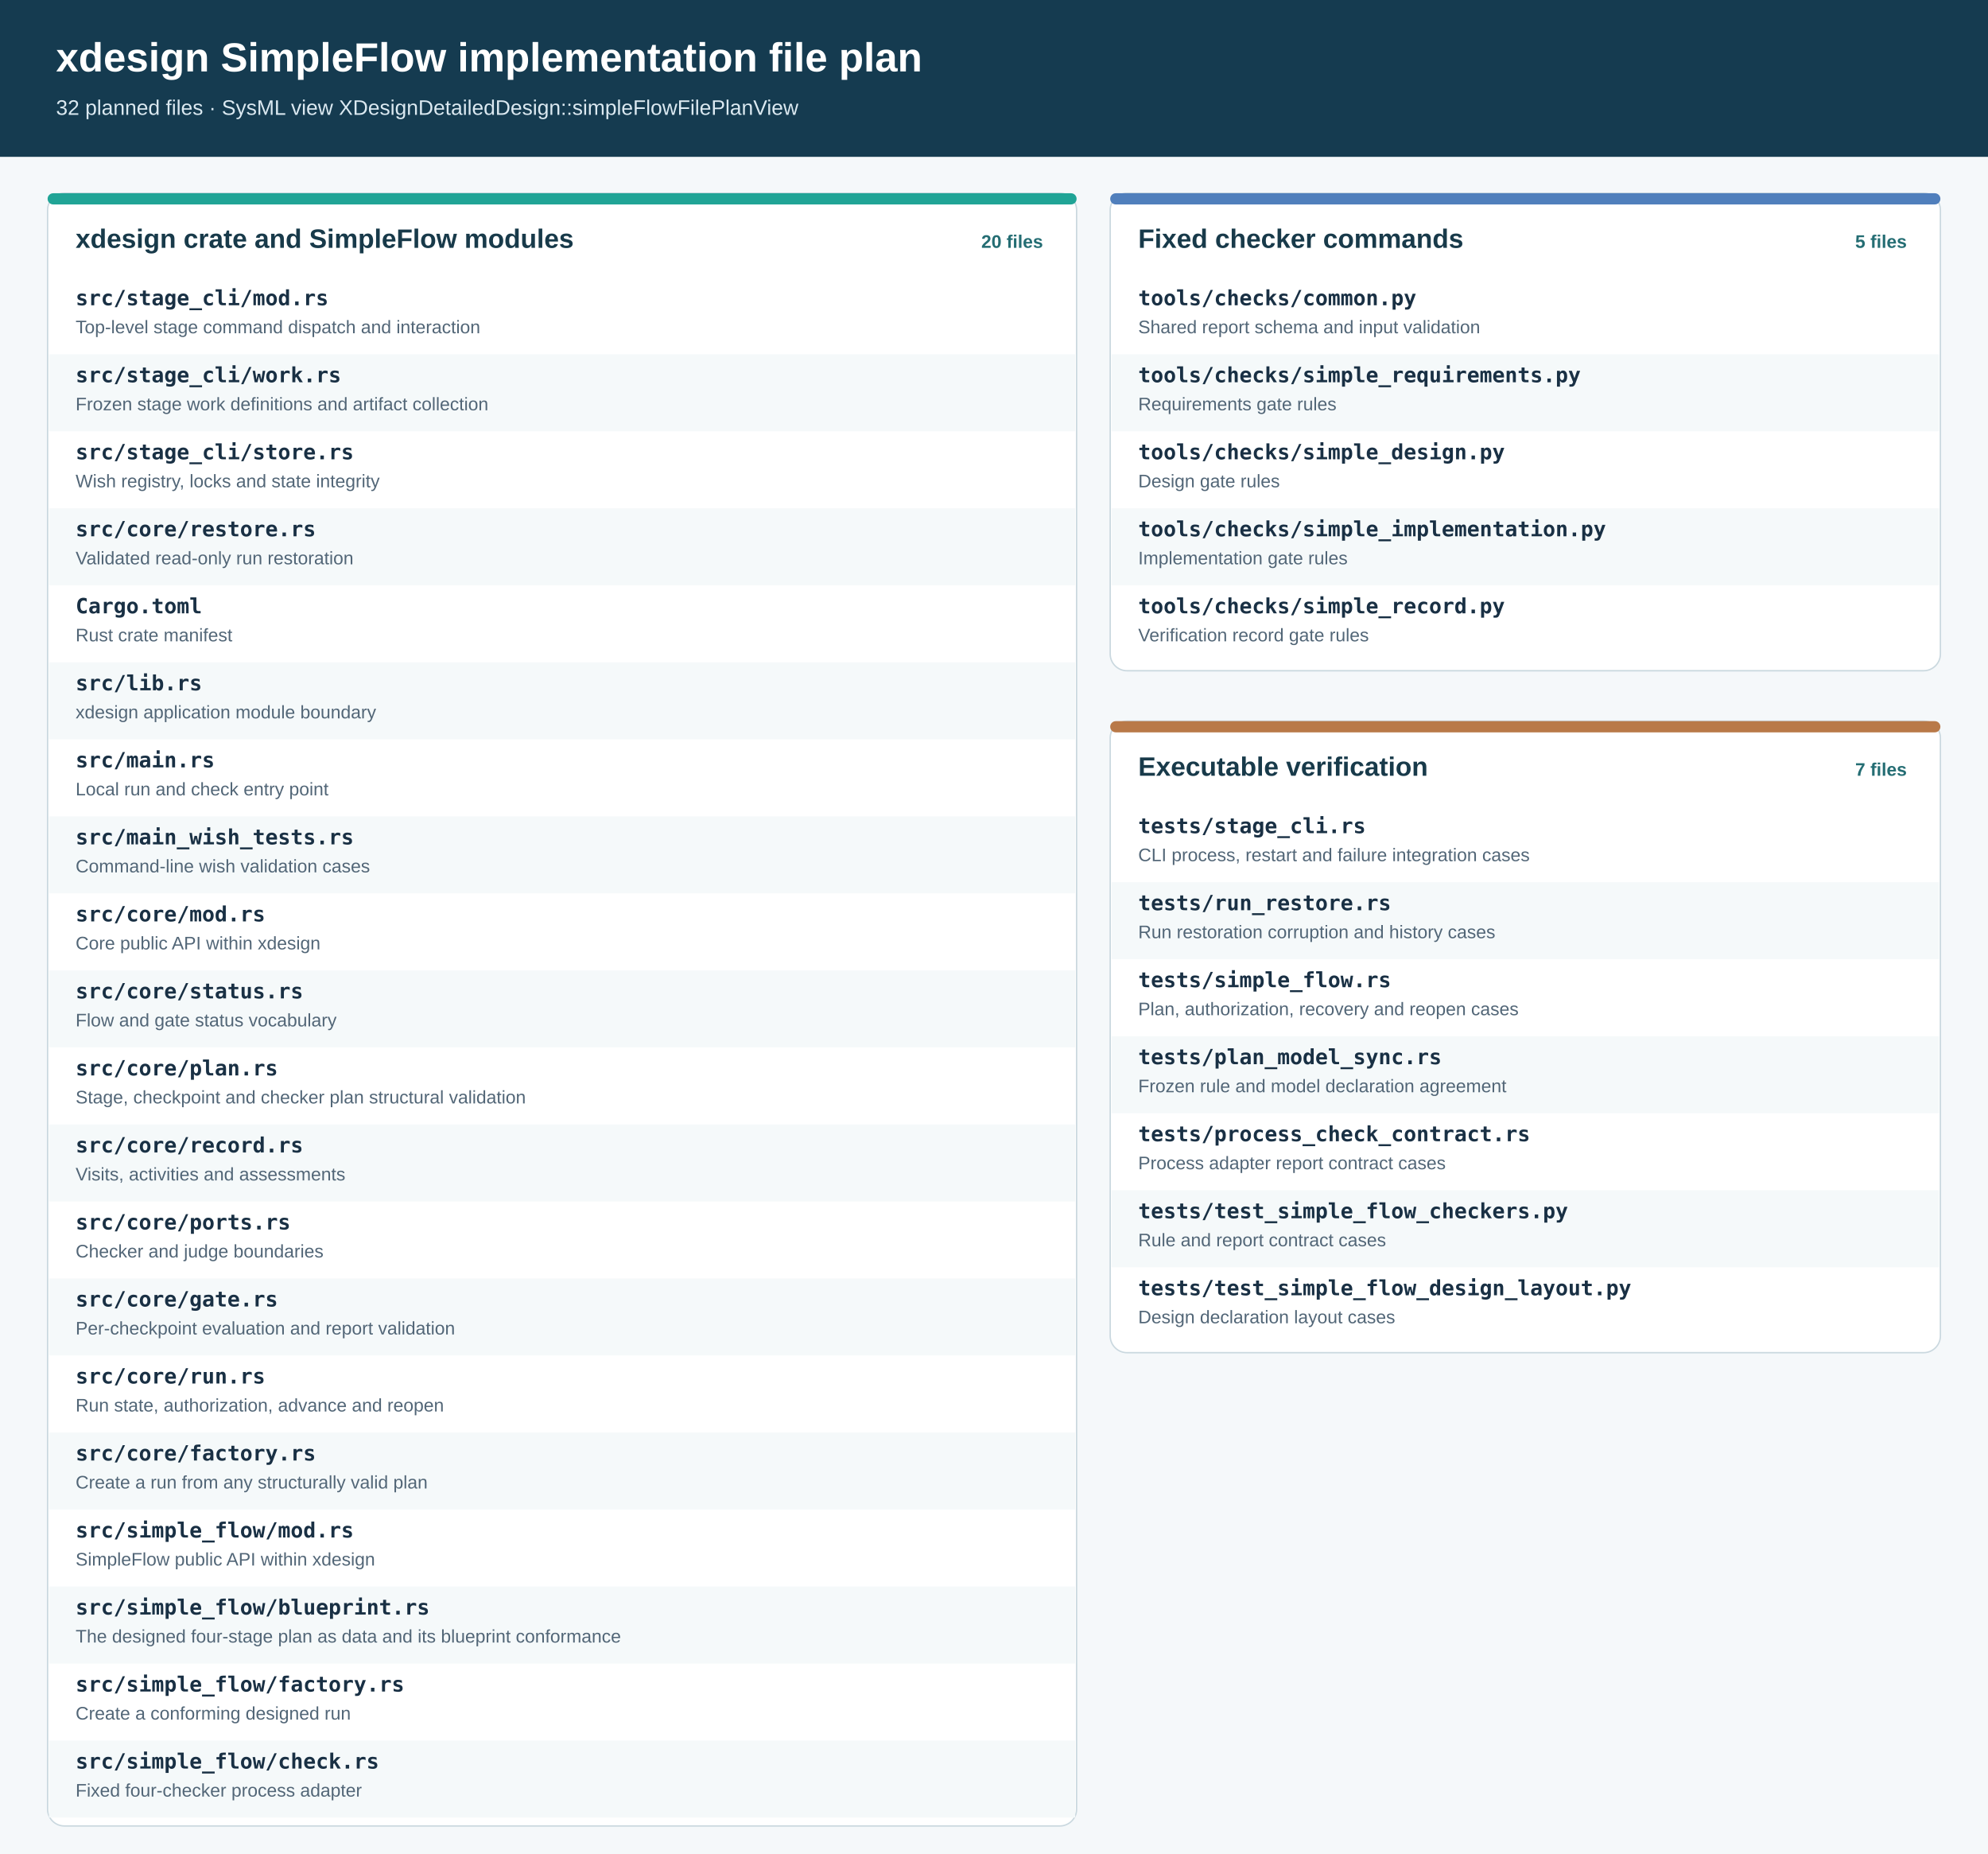
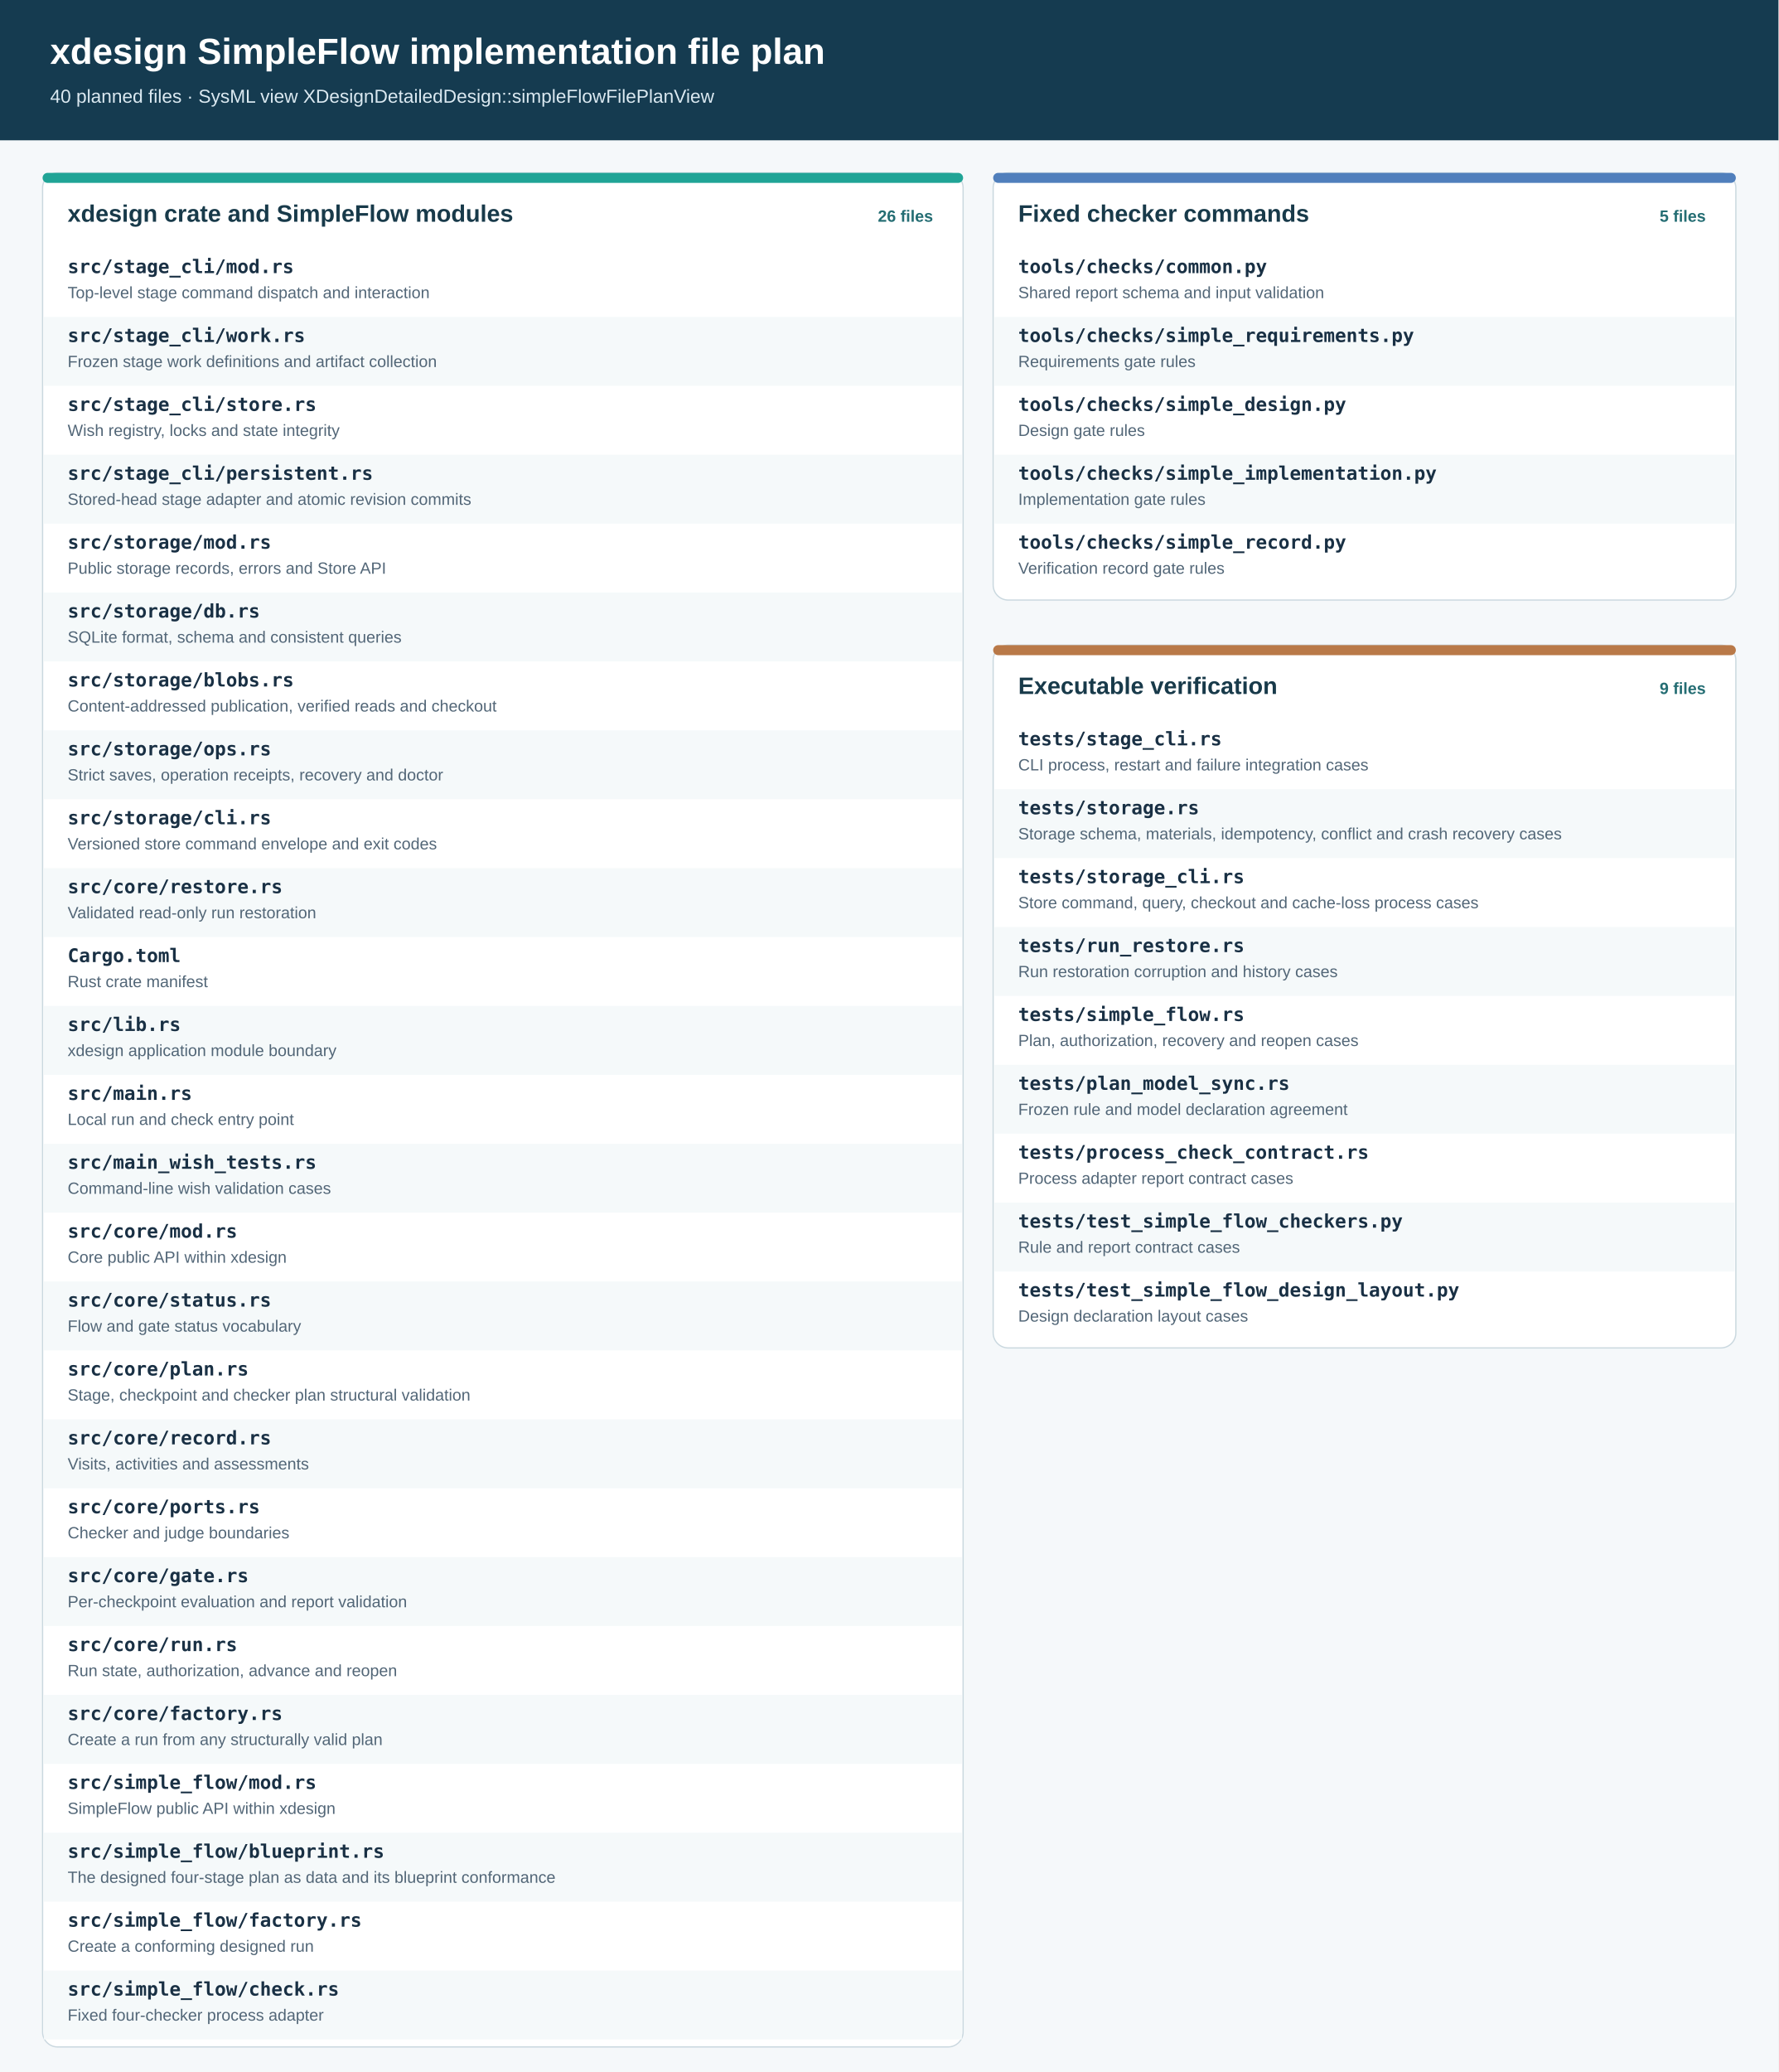
- <svg xmlns="http://www.w3.org/2000/svg" width="1420" height="1324" viewBox="0 0 1420 1324" role="img" aria-labelledby="title desc">
+ <svg xmlns="http://www.w3.org/2000/svg" width="1420" height="1654" viewBox="0 0 1420 1654" role="img" aria-labelledby="title desc">
  <style>text{font-family:Arial,Helvetica,sans-serif;fill:#193044}.title{font-size:29px;font-weight:700;fill:#fff}.subtitle{font-size:15px;fill:#dbe9f1}.group{font-size:19px;font-weight:700;fill:#183a4a}.path{font-family:Menlo,Consolas,monospace;font-size:15px;font-weight:600}.detail{font-size:13px;fill:#526677}.count{font-size:13px;font-weight:700;fill:#246d73}</style>
-   <rect x="0" y="0" width="1420" height="1324" fill="#f5f8fa" />
+   <rect x="0" y="0" width="1420" height="1654" fill="#f5f8fa" />
  <rect x="0" y="0" width="1420" height="112" fill="#153b50" />
  <text x="40" y="51" class="title">xdesign SimpleFlow implementation file plan</text>
-   <text x="40" y="82" class="subtitle">32 planned files · SysML view XDesignDetailedDesign::simpleFlowFilePlanView</text>
-   <rect x="34" y="138" width="735" height="1166" rx="12" fill="#fff" stroke="#cad8df" />
+   <text x="40" y="82" class="subtitle">40 planned files · SysML view XDesignDetailedDesign::simpleFlowFilePlanView</text>
+   <rect x="34" y="138" width="735" height="1496" rx="12" fill="#fff" stroke="#cad8df" />
  <rect x="34" y="138" width="735" height="8" rx="4" fill="#20a496" />
  <text x="54" y="177" class="group">xdesign crate and SimpleFlow modules</text>
-   <text x="745" y="177" text-anchor="end" class="count">20 files</text>
+   <text x="745" y="177" text-anchor="end" class="count">26 files</text>
  <text x="54" y="218" class="path">src/stage_cli/mod.rs</text>
  <text x="54" y="238" class="detail">Top-level stage command dispatch and interaction</text>
  <rect x="35" y="253" width="733" height="55" fill="#f5f9fa" />
  <text x="54" y="273" class="path">src/stage_cli/work.rs</text>
  <text x="54" y="293" class="detail">Frozen stage work definitions and artifact collection</text>
  <text x="54" y="328" class="path">src/stage_cli/store.rs</text>
  <text x="54" y="348" class="detail">Wish registry, locks and state integrity</text>
  <rect x="35" y="363" width="733" height="55" fill="#f5f9fa" />
-   <text x="54" y="383" class="path">src/core/restore.rs</text>
-   <text x="54" y="403" class="detail">Validated read-only run restoration</text>
-   <text x="54" y="438" class="path">Cargo.toml</text>
-   <text x="54" y="458" class="detail">Rust crate manifest</text>
+   <text x="54" y="383" class="path">src/stage_cli/persistent.rs</text>
+   <text x="54" y="403" class="detail">Stored-head stage adapter and atomic revision commits</text>
+   <text x="54" y="438" class="path">src/storage/mod.rs</text>
+   <text x="54" y="458" class="detail">Public storage records, errors and Store API</text>
  <rect x="35" y="473" width="733" height="55" fill="#f5f9fa" />
-   <text x="54" y="493" class="path">src/lib.rs</text>
-   <text x="54" y="513" class="detail">xdesign application module boundary</text>
-   <text x="54" y="548" class="path">src/main.rs</text>
-   <text x="54" y="568" class="detail">Local run and check entry point</text>
+   <text x="54" y="493" class="path">src/storage/db.rs</text>
+   <text x="54" y="513" class="detail">SQLite format, schema and consistent queries</text>
+   <text x="54" y="548" class="path">src/storage/blobs.rs</text>
+   <text x="54" y="568" class="detail">Content-addressed publication, verified reads and checkout</text>
  <rect x="35" y="583" width="733" height="55" fill="#f5f9fa" />
-   <text x="54" y="603" class="path">src/main_wish_tests.rs</text>
-   <text x="54" y="623" class="detail">Command-line wish validation cases</text>
-   <text x="54" y="658" class="path">src/core/mod.rs</text>
-   <text x="54" y="678" class="detail">Core public API within xdesign</text>
+   <text x="54" y="603" class="path">src/storage/ops.rs</text>
+   <text x="54" y="623" class="detail">Strict saves, operation receipts, recovery and doctor</text>
+   <text x="54" y="658" class="path">src/storage/cli.rs</text>
+   <text x="54" y="678" class="detail">Versioned store command envelope and exit codes</text>
  <rect x="35" y="693" width="733" height="55" fill="#f5f9fa" />
-   <text x="54" y="713" class="path">src/core/status.rs</text>
-   <text x="54" y="733" class="detail">Flow and gate status vocabulary</text>
-   <text x="54" y="768" class="path">src/core/plan.rs</text>
-   <text x="54" y="788" class="detail">Stage, checkpoint and checker plan structural validation</text>
+   <text x="54" y="713" class="path">src/core/restore.rs</text>
+   <text x="54" y="733" class="detail">Validated read-only run restoration</text>
+   <text x="54" y="768" class="path">Cargo.toml</text>
+   <text x="54" y="788" class="detail">Rust crate manifest</text>
  <rect x="35" y="803" width="733" height="55" fill="#f5f9fa" />
-   <text x="54" y="823" class="path">src/core/record.rs</text>
-   <text x="54" y="843" class="detail">Visits, activities and assessments</text>
-   <text x="54" y="878" class="path">src/core/ports.rs</text>
-   <text x="54" y="898" class="detail">Checker and judge boundaries</text>
+   <text x="54" y="823" class="path">src/lib.rs</text>
+   <text x="54" y="843" class="detail">xdesign application module boundary</text>
+   <text x="54" y="878" class="path">src/main.rs</text>
+   <text x="54" y="898" class="detail">Local run and check entry point</text>
  <rect x="35" y="913" width="733" height="55" fill="#f5f9fa" />
-   <text x="54" y="933" class="path">src/core/gate.rs</text>
-   <text x="54" y="953" class="detail">Per-checkpoint evaluation and report validation</text>
-   <text x="54" y="988" class="path">src/core/run.rs</text>
-   <text x="54" y="1008" class="detail">Run state, authorization, advance and reopen</text>
+   <text x="54" y="933" class="path">src/main_wish_tests.rs</text>
+   <text x="54" y="953" class="detail">Command-line wish validation cases</text>
+   <text x="54" y="988" class="path">src/core/mod.rs</text>
+   <text x="54" y="1008" class="detail">Core public API within xdesign</text>
  <rect x="35" y="1023" width="733" height="55" fill="#f5f9fa" />
-   <text x="54" y="1043" class="path">src/core/factory.rs</text>
-   <text x="54" y="1063" class="detail">Create a run from any structurally valid plan</text>
-   <text x="54" y="1098" class="path">src/simple_flow/mod.rs</text>
-   <text x="54" y="1118" class="detail">SimpleFlow public API within xdesign</text>
+   <text x="54" y="1043" class="path">src/core/status.rs</text>
+   <text x="54" y="1063" class="detail">Flow and gate status vocabulary</text>
+   <text x="54" y="1098" class="path">src/core/plan.rs</text>
+   <text x="54" y="1118" class="detail">Stage, checkpoint and checker plan structural validation</text>
  <rect x="35" y="1133" width="733" height="55" fill="#f5f9fa" />
-   <text x="54" y="1153" class="path">src/simple_flow/blueprint.rs</text>
-   <text x="54" y="1173" class="detail">The designed four-stage plan as data and its blueprint conformance</text>
-   <text x="54" y="1208" class="path">src/simple_flow/factory.rs</text>
-   <text x="54" y="1228" class="detail">Create a conforming designed run</text>
+   <text x="54" y="1153" class="path">src/core/record.rs</text>
+   <text x="54" y="1173" class="detail">Visits, activities and assessments</text>
+   <text x="54" y="1208" class="path">src/core/ports.rs</text>
+   <text x="54" y="1228" class="detail">Checker and judge boundaries</text>
  <rect x="35" y="1243" width="733" height="55" fill="#f5f9fa" />
-   <text x="54" y="1263" class="path">src/simple_flow/check.rs</text>
-   <text x="54" y="1283" class="detail">Fixed four-checker process adapter</text>
+   <text x="54" y="1263" class="path">src/core/gate.rs</text>
+   <text x="54" y="1283" class="detail">Per-checkpoint evaluation and report validation</text>
+   <text x="54" y="1318" class="path">src/core/run.rs</text>
+   <text x="54" y="1338" class="detail">Run state, authorization, advance and reopen</text>
+   <rect x="35" y="1353" width="733" height="55" fill="#f5f9fa" />
+   <text x="54" y="1373" class="path">src/core/factory.rs</text>
+   <text x="54" y="1393" class="detail">Create a run from any structurally valid plan</text>
+   <text x="54" y="1428" class="path">src/simple_flow/mod.rs</text>
+   <text x="54" y="1448" class="detail">SimpleFlow public API within xdesign</text>
+   <rect x="35" y="1463" width="733" height="55" fill="#f5f9fa" />
+   <text x="54" y="1483" class="path">src/simple_flow/blueprint.rs</text>
+   <text x="54" y="1503" class="detail">The designed four-stage plan as data and its blueprint conformance</text>
+   <text x="54" y="1538" class="path">src/simple_flow/factory.rs</text>
+   <text x="54" y="1558" class="detail">Create a conforming designed run</text>
+   <rect x="35" y="1573" width="733" height="55" fill="#f5f9fa" />
+   <text x="54" y="1593" class="path">src/simple_flow/check.rs</text>
+   <text x="54" y="1613" class="detail">Fixed four-checker process adapter</text>
  <rect x="793" y="138" width="593" height="341" rx="12" fill="#fff" stroke="#cad8df" />
  <rect x="793" y="138" width="593" height="8" rx="4" fill="#507fbc" />
  <text x="813" y="177" class="group">Fixed checker commands</text>
  <text x="1362" y="177" text-anchor="end" class="count">5 files</text>
  <text x="813" y="218" class="path">tools/checks/common.py</text>
  <text x="813" y="238" class="detail">Shared report schema and input validation</text>
  <rect x="794" y="253" width="591" height="55" fill="#f5f9fa" />
  <text x="813" y="273" class="path">tools/checks/simple_requirements.py</text>
  <text x="813" y="293" class="detail">Requirements gate rules</text>
  <text x="813" y="328" class="path">tools/checks/simple_design.py</text>
  <text x="813" y="348" class="detail">Design gate rules</text>
  <rect x="794" y="363" width="591" height="55" fill="#f5f9fa" />
  <text x="813" y="383" class="path">tools/checks/simple_implementation.py</text>
  <text x="813" y="403" class="detail">Implementation gate rules</text>
  <text x="813" y="438" class="path">tools/checks/simple_record.py</text>
  <text x="813" y="458" class="detail">Verification record gate rules</text>
-   <rect x="793" y="515" width="593" height="451" rx="12" fill="#fff" stroke="#cad8df" />
+   <rect x="793" y="515" width="593" height="561" rx="12" fill="#fff" stroke="#cad8df" />
  <rect x="793" y="515" width="593" height="8" rx="4" fill="#b97948" />
  <text x="813" y="554" class="group">Executable verification</text>
-   <text x="1362" y="554" text-anchor="end" class="count">7 files</text>
+   <text x="1362" y="554" text-anchor="end" class="count">9 files</text>
  <text x="813" y="595" class="path">tests/stage_cli.rs</text>
  <text x="813" y="615" class="detail">CLI process, restart and failure integration cases</text>
  <rect x="794" y="630" width="591" height="55" fill="#f5f9fa" />
-   <text x="813" y="650" class="path">tests/run_restore.rs</text>
-   <text x="813" y="670" class="detail">Run restoration corruption and history cases</text>
-   <text x="813" y="705" class="path">tests/simple_flow.rs</text>
-   <text x="813" y="725" class="detail">Plan, authorization, recovery and reopen cases</text>
+   <text x="813" y="650" class="path">tests/storage.rs</text>
+   <text x="813" y="670" class="detail">Storage schema, materials, idempotency, conflict and crash recovery cases</text>
+   <text x="813" y="705" class="path">tests/storage_cli.rs</text>
+   <text x="813" y="725" class="detail">Store command, query, checkout and cache-loss process cases</text>
  <rect x="794" y="740" width="591" height="55" fill="#f5f9fa" />
-   <text x="813" y="760" class="path">tests/plan_model_sync.rs</text>
-   <text x="813" y="780" class="detail">Frozen rule and model declaration agreement</text>
-   <text x="813" y="815" class="path">tests/process_check_contract.rs</text>
-   <text x="813" y="835" class="detail">Process adapter report contract cases</text>
+   <text x="813" y="760" class="path">tests/run_restore.rs</text>
+   <text x="813" y="780" class="detail">Run restoration corruption and history cases</text>
+   <text x="813" y="815" class="path">tests/simple_flow.rs</text>
+   <text x="813" y="835" class="detail">Plan, authorization, recovery and reopen cases</text>
  <rect x="794" y="850" width="591" height="55" fill="#f5f9fa" />
-   <text x="813" y="870" class="path">tests/test_simple_flow_checkers.py</text>
-   <text x="813" y="890" class="detail">Rule and report contract cases</text>
-   <text x="813" y="925" class="path">tests/test_simple_flow_design_layout.py</text>
-   <text x="813" y="945" class="detail">Design declaration layout cases</text>
+   <text x="813" y="870" class="path">tests/plan_model_sync.rs</text>
+   <text x="813" y="890" class="detail">Frozen rule and model declaration agreement</text>
+   <text x="813" y="925" class="path">tests/process_check_contract.rs</text>
+   <text x="813" y="945" class="detail">Process adapter report contract cases</text>
+   <rect x="794" y="960" width="591" height="55" fill="#f5f9fa" />
+   <text x="813" y="980" class="path">tests/test_simple_flow_checkers.py</text>
+   <text x="813" y="1000" class="detail">Rule and report contract cases</text>
+   <text x="813" y="1035" class="path">tests/test_simple_flow_design_layout.py</text>
+   <text x="813" y="1055" class="detail">Design declaration layout cases</text>
</svg>
